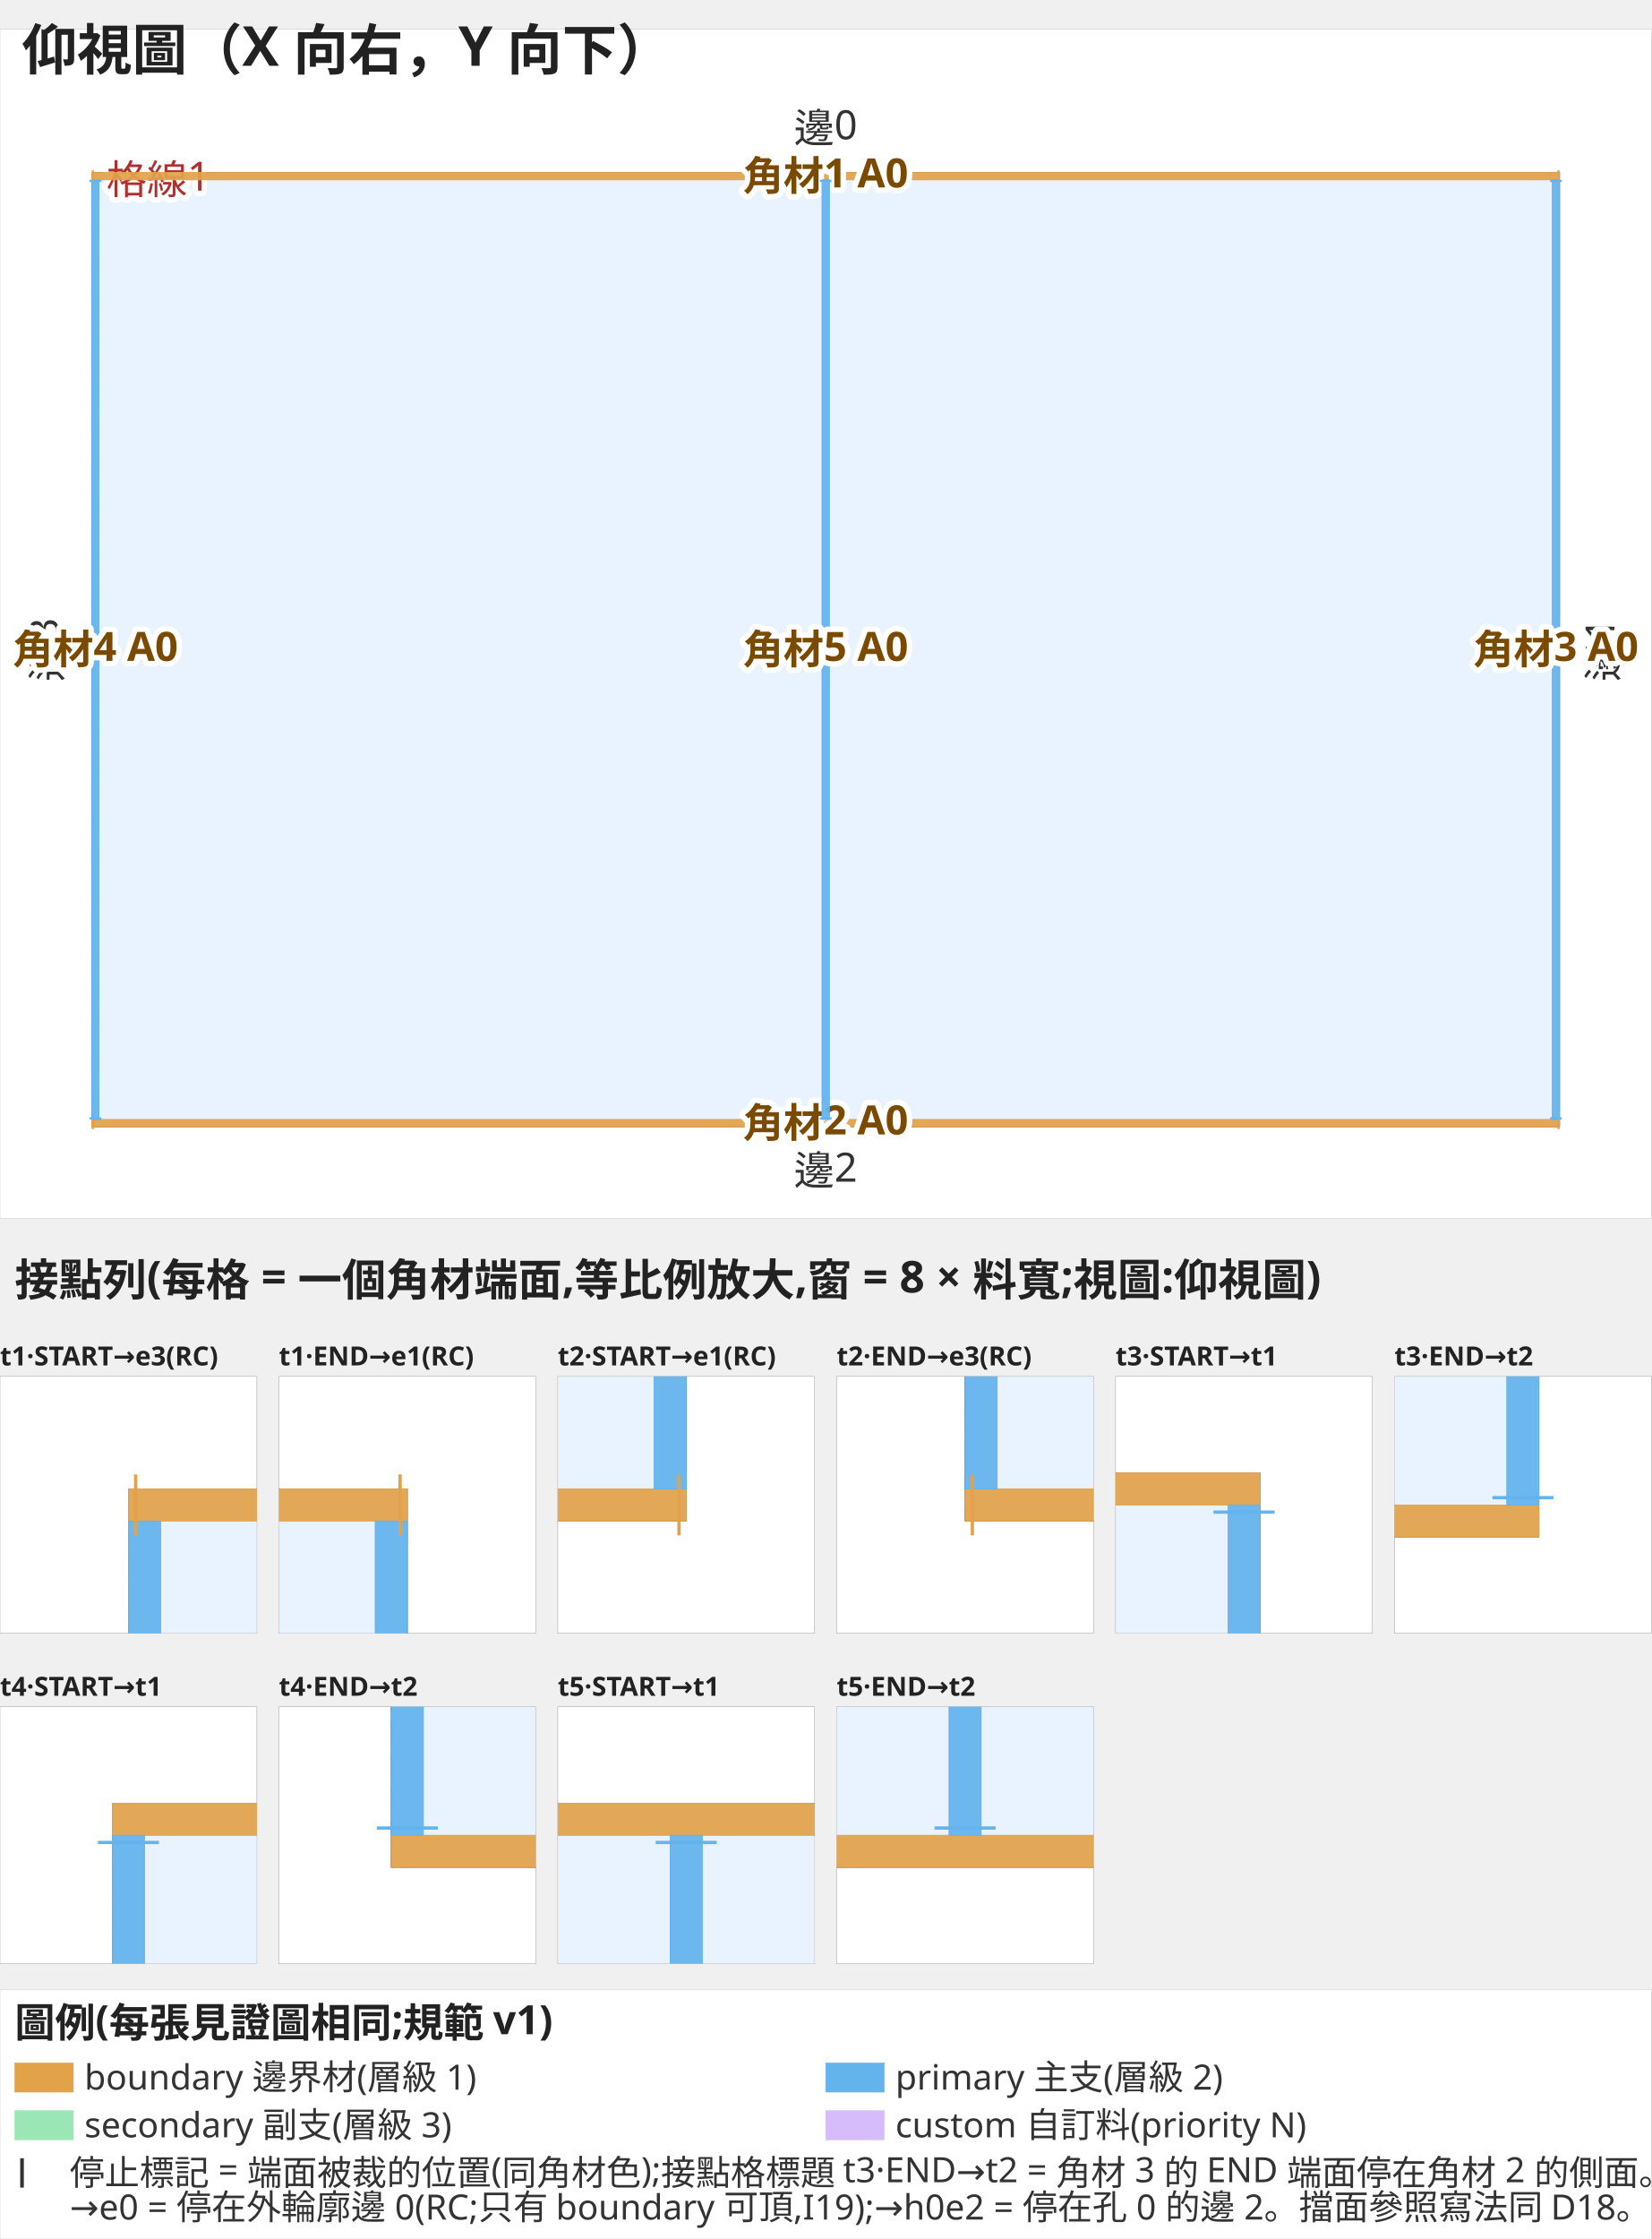
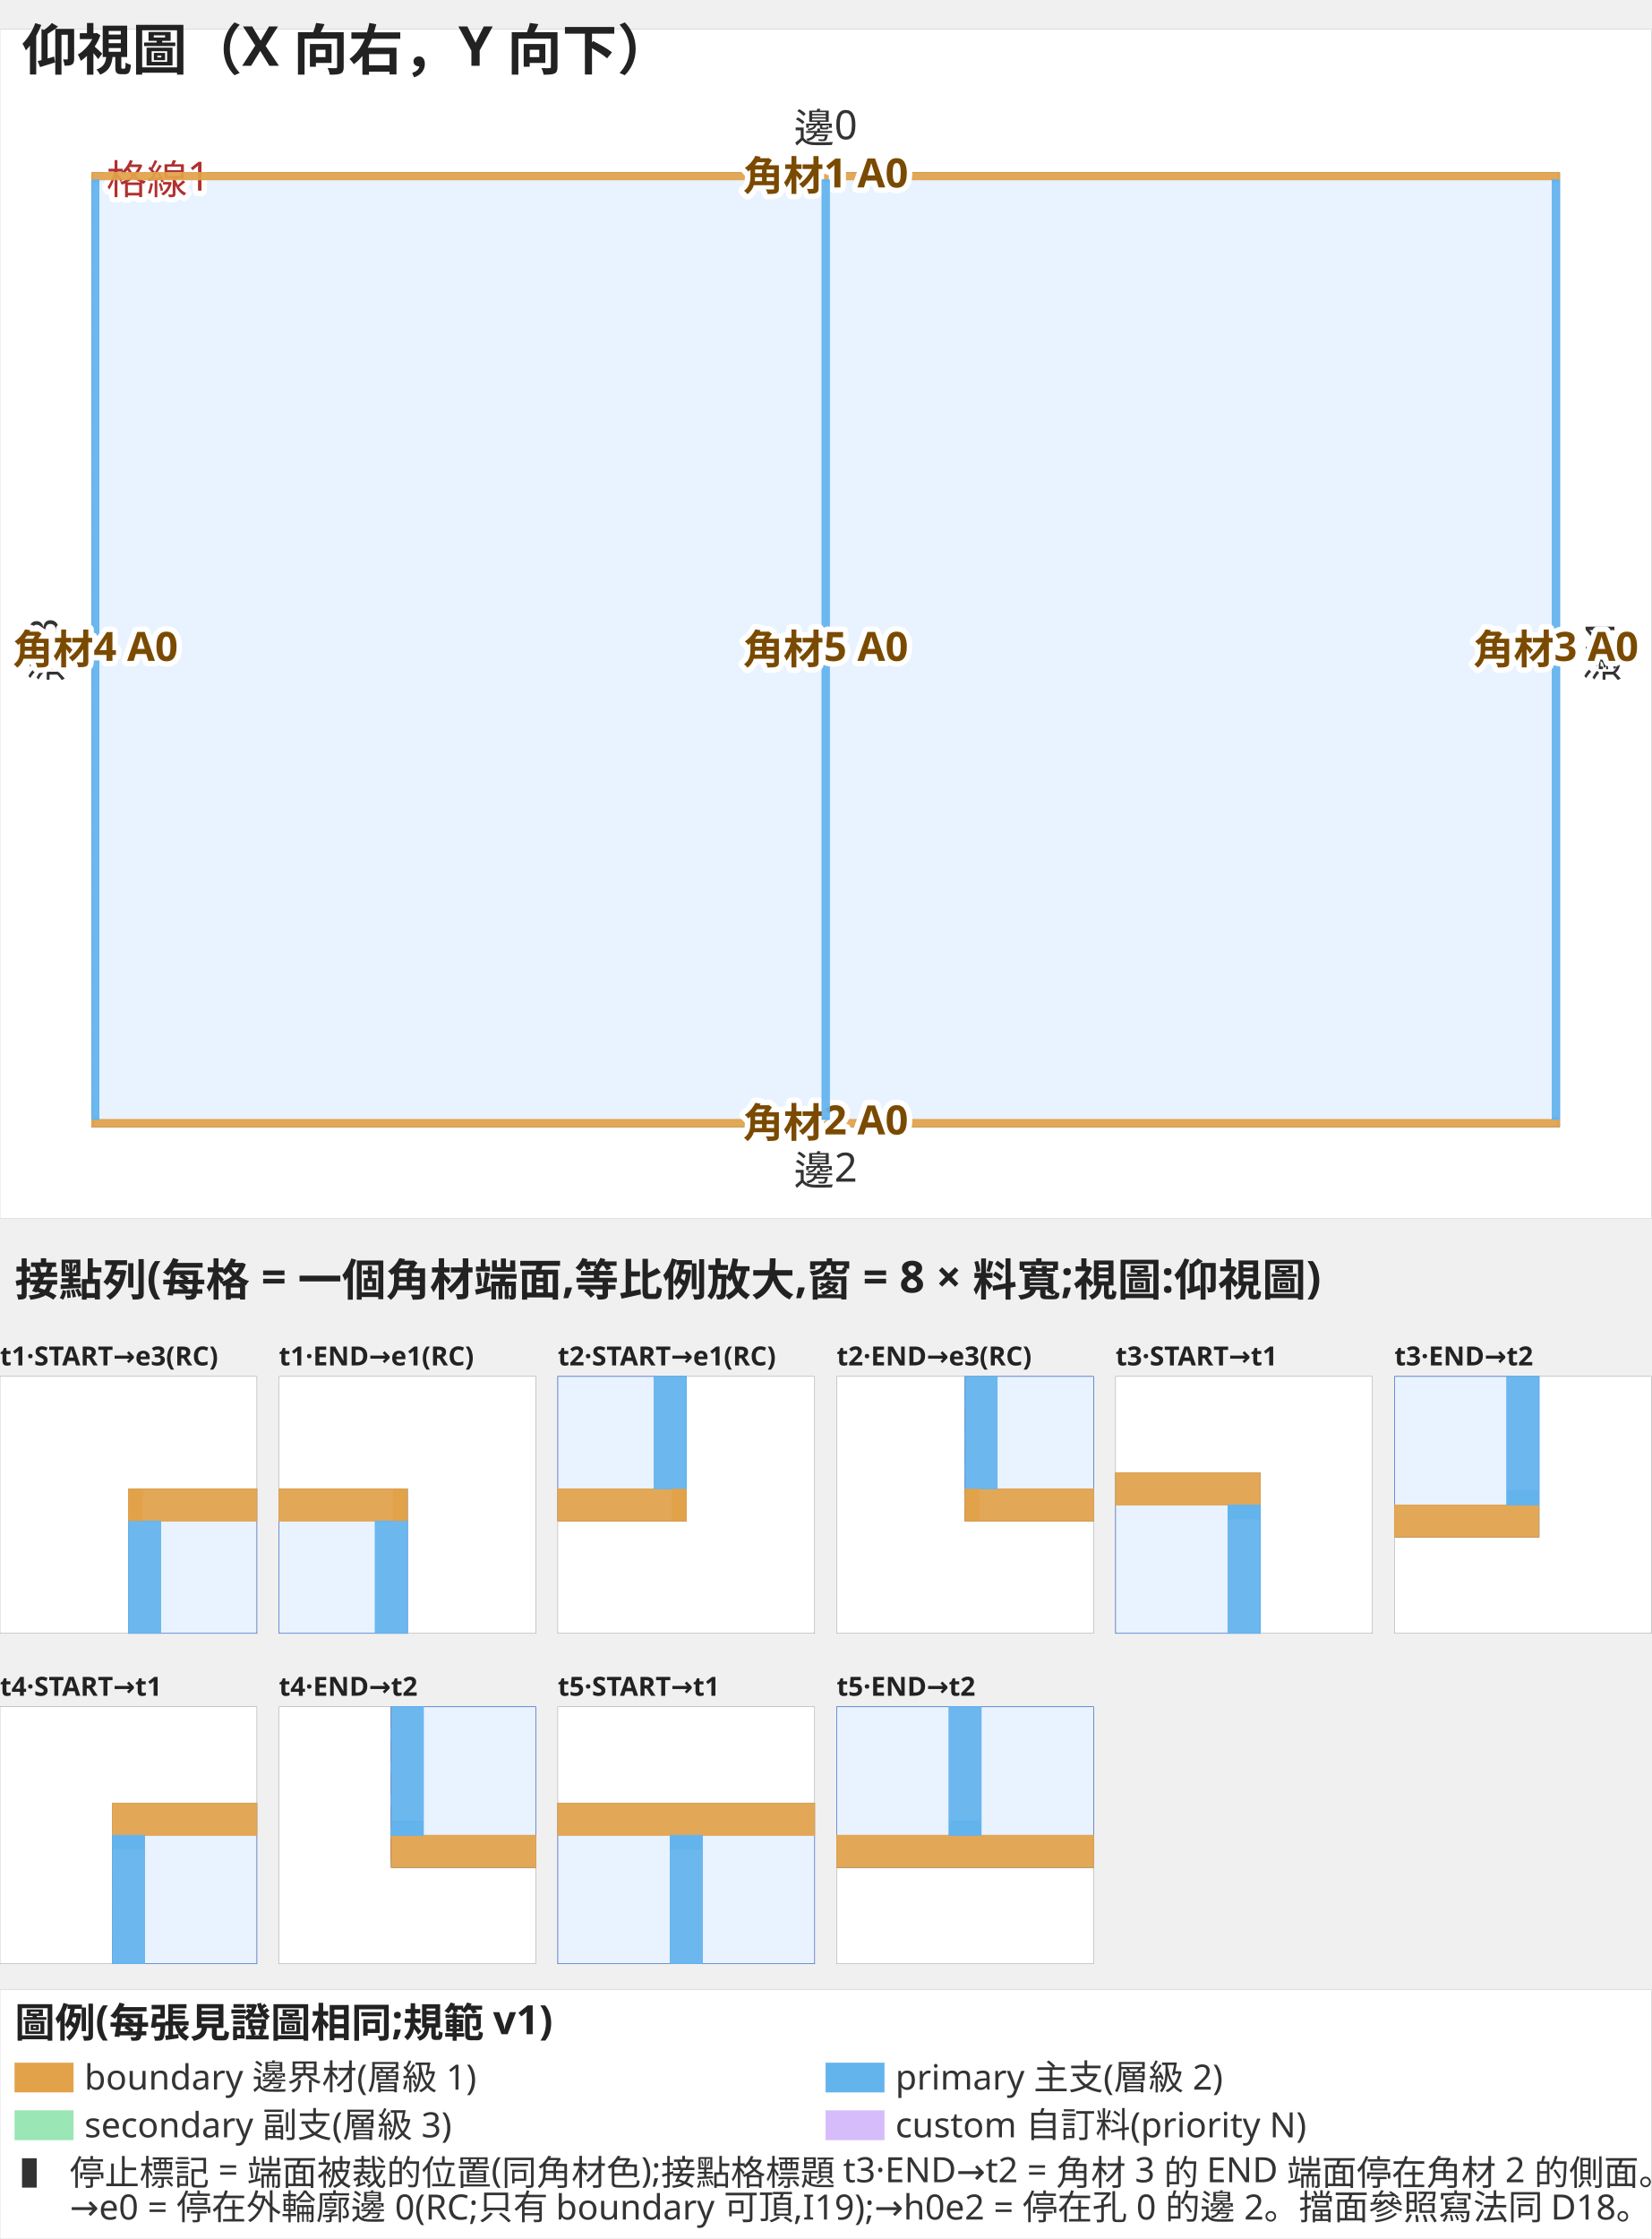
<svg xmlns="http://www.w3.org/2000/svg" width="100%" viewBox="0 1460 4500 6100" data-full="0 1460 4500 6100">
  <style>
  polygon, line, rect { vector-effect: non-scaling-stroke; }
  .frame { fill: #ffffff; stroke: #bbbbbb; stroke-width: 1px; }
  .title { font: bold 150px sans-serif; fill: #222222; }
  .label { font: 110px sans-serif; fill: #333333; text-anchor: middle; dominant-baseline: middle; }
  .guide-label { text-anchor: start; fill: #b03030; }
  .timber-label { fill: #7a4a00; font-weight: bold; }
  .guide-label, .timber-label { paint-order: stroke; stroke: #ffffff; stroke-width: 30px; stroke-linejoin: round; }
  .surface { fill: #dbe9ff; fill-opacity: 0.6; stroke: #3366cc; stroke-width: 1.5px; }
  .hole { fill: #ffffff; stroke: #3366cc; stroke-width: 1.5px; }
  .edge { stroke: #3366cc; stroke-width: 1.5px; }
  .edge-free { stroke: #e08020; stroke-width: 1.5px; stroke-dasharray: 30 15; }
  .guide { stroke: #cc3333; stroke-width: 1px; stroke-dasharray: 60 30; }
  .timber-face { fill: #ffd27f; fill-opacity: 0.5; stroke: #a06000; stroke-width: 1.5px; }
  .timber-face-near { fill-opacity: 0.85; }
</style>
-   <style id="witness">.role-boundary{fill:#e2a24a;stroke:#e2a24a}.role-primary{fill:#63b3ed;stroke:#63b3ed}.role-secondary{fill:#9ae6b4;stroke:#9ae6b4}.role-custom{fill:#d6bcfa;stroke:#d6bcfa}.stop{fill:none;stroke-linecap:butt}.stop-label{font:bold 110px sans-serif;dominant-baseline:middle;paint-order:stroke;stroke:#ffffff;stroke-width:30px;stroke-linejoin:round}.tile-frame{fill:#ffffff;stroke:#888888;stroke-width:1px}.tile-title{font:bold 72px sans-serif;fill:#222222}.tile .label{display:none}.legend-title{font:bold 110px sans-serif;fill:#222222}.legend-text{font:95px sans-serif;fill:#333333;dominant-baseline:middle}.legend-box{fill:#ffffff;stroke:#bbbbbb;stroke-width:1px}.section-title{font:bold 120px sans-serif;fill:#222222}</style>
+   <style id="witness">.role-boundary{fill:#e2a24a;stroke:#e2a24a}.role-primary{fill:#63b3ed;stroke:#63b3ed}.role-secondary{fill:#9ae6b4;stroke:#9ae6b4}.role-custom{fill:#d6bcfa;stroke:#d6bcfa}.stop{stroke:none}.stop-label{font:bold 110px sans-serif;dominant-baseline:middle;paint-order:stroke;stroke:#ffffff;stroke-width:30px;stroke-linejoin:round}.tile-frame{fill:#ffffff;stroke:#888888;stroke-width:1px}.tile-title{font:bold 72px sans-serif;fill:#222222}.tile line.edge,.tile line.guide,.tile line.edge-free{stroke-width:2px}.legend-title{font:bold 110px sans-serif;fill:#222222}.legend-text{font:95px sans-serif;fill:#333333;dominant-baseline:middle}.legend-box{fill:#ffffff;stroke:#bbbbbb;stroke-width:1px}.section-title{font:bold 120px sans-serif;fill:#222222}</style>
  <g transform="translate(250,1930)" data-view="bottom">
    <rect class="frame" x="-250" y="-390" width="4500" height="3240" />
    <text x="-190" y="-280" class="title">仰視圖（X 向右，Y 向下）</text>
    <polygon points="0,0 4000,0 4000,2600 0,2600" class="surface" />
    <line x1="0" y1="0" x2="4000" y2="0" class="edge" />
    <text x="2000" y="-120" class="label">邊0</text>
    <line x1="4000" y1="0" x2="4000" y2="2600" class="edge" />
    <text x="4120" y="1300" class="label" transform="rotate(-90 4120 1300)">邊1</text>
    <line x1="4000" y1="2600" x2="0" y2="2600" class="edge" />
    <text x="2000" y="2720" class="label">邊2</text>
    <line x1="0" y1="2600" x2="0" y2="0" class="edge" />
    <text x="-120" y="1300" class="label" transform="rotate(-90 -120 1300)">邊3</text>
    <line x1="0" y1="0" x2="0" y2="2600" class="guide" />
    <text x="40" y="20" class="label guide-label">格線1</text>
    <polygon points="0,0 4000,0 4000,20 0,20" class="timber-face role-boundary" data-t="1" />
    <polygon points="0,0 0,20 4000,20 4000,0" class="timber-face timber-face-near role-boundary" data-t="1" />
    <text x="2000" y="10" class="label timber-label">角材1 A0</text>
    <polygon points="4000,2600 0,2600 0,2580 4000,2580" class="timber-face role-boundary" data-t="2" />
    <polygon points="4000,2600 4000,2580 0,2580 0,2600" class="timber-face timber-face-near role-boundary" data-t="2" />
    <text x="2000" y="2590" class="label timber-label">角材2 A0</text>
    <polygon points="4000,20 4000,2580 3980,2580 3980,20" class="timber-face role-primary" data-t="3" />
    <polygon points="4000,20 3980,20 3980,2580 4000,2580" class="timber-face timber-face-near role-primary" data-t="3" />
    <text x="3990" y="1300" class="label timber-label">角材3 A0</text>
    <polygon points="20,20 20,2580 0,2580 0,20" class="timber-face role-primary" data-t="4" />
    <polygon points="20,20 0,20 0,2580 20,2580" class="timber-face timber-face-near role-primary" data-t="4" />
    <text x="10" y="1300" class="label timber-label">角材4 A0</text>
    <polygon points="2010,20 2010,2580 1990,2580 1990,20" class="timber-face role-primary" data-t="5" />
    <polygon points="2010,20 1990,20 1990,2580 2010,2580" class="timber-face timber-face-near role-primary" data-t="5" />
    <text x="2000" y="1300" class="label timber-label">角材5 A0</text>
-     <line x1="3" y1="-6" x2="3" y2="26" class="stop" stroke="#e2a24a" stroke-width="6" data-joint="t1.START" />
-     <line x1="3997" y1="-6" x2="3997" y2="26" class="stop" stroke="#e2a24a" stroke-width="6" data-joint="t1.END" />
-     <line x1="3997" y1="2574" x2="3997" y2="2606" class="stop" stroke="#e2a24a" stroke-width="6" data-joint="t2.START" />
-     <line x1="3" y1="2574" x2="3" y2="2606" class="stop" stroke="#e2a24a" stroke-width="6" data-joint="t2.END" />
-     <line x1="3974" y1="23" x2="4006" y2="23" class="stop" stroke="#63b3ed" stroke-width="6" data-joint="t3.START" />
-     <line x1="3974" y1="2577" x2="4006" y2="2577" class="stop" stroke="#63b3ed" stroke-width="6" data-joint="t3.END" />
-     <line x1="-6" y1="23" x2="26" y2="23" class="stop" stroke="#63b3ed" stroke-width="6" data-joint="t4.START" />
-     <line x1="-6" y1="2577" x2="26" y2="2577" class="stop" stroke="#63b3ed" stroke-width="6" data-joint="t4.END" />
-     <line x1="1984" y1="23" x2="2016" y2="23" class="stop" stroke="#63b3ed" stroke-width="6" data-joint="t5.START" />
-     <line x1="1984" y1="2577" x2="2016" y2="2577" class="stop" stroke="#63b3ed" stroke-width="6" data-joint="t5.END" />
+     <rect x="0" y="0" width="6" height="20" class="stop" fill="#e2a24a" data-joint="t1.START" />
+     <rect x="3994" y="0" width="6" height="20" class="stop" fill="#e2a24a" data-joint="t1.END" />
+     <rect x="3994" y="2580" width="6" height="20" class="stop" fill="#e2a24a" data-joint="t2.START" />
+     <rect x="0" y="2580" width="6" height="20" class="stop" fill="#e2a24a" data-joint="t2.END" />
+     <rect x="3980" y="20" width="20" height="6" class="stop" fill="#63b3ed" data-joint="t3.START" />
+     <rect x="3980" y="2574" width="20" height="6" class="stop" fill="#63b3ed" data-joint="t3.END" />
+     <rect x="0" y="20" width="20" height="6" class="stop" fill="#63b3ed" data-joint="t4.START" />
+     <rect x="0" y="2574" width="20" height="6" class="stop" fill="#63b3ed" data-joint="t4.END" />
+     <rect x="1990" y="20" width="20" height="6" class="stop" fill="#63b3ed" data-joint="t5.START" />
+     <rect x="1990" y="2574" width="20" height="6" class="stop" fill="#63b3ed" data-joint="t5.END" />
  </g>
  <text x="40" y="4990" class="section-title">接點列(每格 = 一個角材端面,等比例放大,窗 = 8 × 料寬;視圖:仰視圖)</text>
  <text x="0" y="5180" class="tile-title">t1·START→e3(RC)</text>
  <rect x="0" y="5210" width="700" height="700" class="tile-frame" />
-   <svg x="0" y="5210" width="700" height="700" viewBox="-80 -70 160 160" preserveAspectRatio="xMidYMid meet" class="tile" data-joint="t1.START">
-     <polygon points="0,0 4000,0 4000,2600 0,2600" class="surface" />
-     <line x1="0" y1="0" x2="4000" y2="0" class="edge" />
-     <line x1="4000" y1="0" x2="4000" y2="2600" class="edge" />
-     <line x1="4000" y1="2600" x2="0" y2="2600" class="edge" />
-     <line x1="0" y1="2600" x2="0" y2="0" class="edge" />
-     <line x1="0" y1="0" x2="0" y2="2600" class="guide" />
-     <polygon points="0,0 4000,0 4000,20 0,20" class="timber-face role-boundary" data-t="1" />
-     <polygon points="0,0 0,20 4000,20 4000,0" class="timber-face timber-face-near role-boundary" data-t="1" />
-     <polygon points="4000,2600 0,2600 0,2580 4000,2580" class="timber-face role-boundary" data-t="2" />
-     <polygon points="4000,2600 4000,2580 0,2580 0,2600" class="timber-face timber-face-near role-boundary" data-t="2" />
-     <polygon points="4000,20 4000,2580 3980,2580 3980,20" class="timber-face role-primary" data-t="3" />
-     <polygon points="4000,20 3980,20 3980,2580 4000,2580" class="timber-face timber-face-near role-primary" data-t="3" />
-     <polygon points="20,20 20,2580 0,2580 0,20" class="timber-face role-primary" data-t="4" />
-     <polygon points="20,20 0,20 0,2580 20,2580" class="timber-face timber-face-near role-primary" data-t="4" />
-     <polygon points="2010,20 2010,2580 1990,2580 1990,20" class="timber-face role-primary" data-t="5" />
-     <polygon points="2010,20 1990,20 1990,2580 2010,2580" class="timber-face timber-face-near role-primary" data-t="5" />
-     <line x1="4.5" y1="-9" x2="4.5" y2="29" class="stop" stroke="#e2a24a" stroke-width="9" data-joint="t1.START" />
-   </svg>
+   <g class="tile" data-joint="t1.START">
+     <polygon points="350,5910 350,5516.2 700,5516.2 700,5910" class="surface" />
+     <line x1="350" y1="5516.2" x2="700" y2="5516.2" class="edge" />
+     <line x1="350" y1="5910" x2="350" y2="5516.2" class="edge" />
+     <line x1="350" y1="5516.2" x2="350" y2="5910" class="guide" />
+     <polygon points="350,5516.2 700,5516.2 700,5603.8 350,5603.8" class="timber-face role-boundary" data-t="1" />
+     <polygon points="700,5516.2 350,5516.2 350,5603.8 700,5603.8" class="timber-face timber-face-near role-boundary" data-t="1" />
+     <polygon points="437.5,5603.8 437.5,5910 350,5910 350,5603.8" class="timber-face role-primary" data-t="4" />
+     <polygon points="437.5,5910 437.5,5603.8 350,5603.8 350,5910" class="timber-face timber-face-near role-primary" data-t="4" />
+     <polygon points="350,5516.2 389.4,5516.2 389.4,5603.8 350,5603.8" class="stop" data-joint="t1.START" fill="#e2a24a" />
+   </g>
  <text x="760" y="5180" class="tile-title">t1·END→e1(RC)</text>
  <rect x="760" y="5210" width="700" height="700" class="tile-frame" />
-   <svg x="760" y="5210" width="700" height="700" viewBox="3920 -70 160 160" preserveAspectRatio="xMidYMid meet" class="tile" data-joint="t1.END">
-     <polygon points="0,0 4000,0 4000,2600 0,2600" class="surface" />
-     <line x1="0" y1="0" x2="4000" y2="0" class="edge" />
-     <line x1="4000" y1="0" x2="4000" y2="2600" class="edge" />
-     <line x1="4000" y1="2600" x2="0" y2="2600" class="edge" />
-     <line x1="0" y1="2600" x2="0" y2="0" class="edge" />
-     <line x1="0" y1="0" x2="0" y2="2600" class="guide" />
-     <polygon points="0,0 4000,0 4000,20 0,20" class="timber-face role-boundary" data-t="1" />
-     <polygon points="0,0 0,20 4000,20 4000,0" class="timber-face timber-face-near role-boundary" data-t="1" />
-     <polygon points="4000,2600 0,2600 0,2580 4000,2580" class="timber-face role-boundary" data-t="2" />
-     <polygon points="4000,2600 4000,2580 0,2580 0,2600" class="timber-face timber-face-near role-boundary" data-t="2" />
-     <polygon points="4000,20 4000,2580 3980,2580 3980,20" class="timber-face role-primary" data-t="3" />
-     <polygon points="4000,20 3980,20 3980,2580 4000,2580" class="timber-face timber-face-near role-primary" data-t="3" />
-     <polygon points="20,20 20,2580 0,2580 0,20" class="timber-face role-primary" data-t="4" />
-     <polygon points="20,20 0,20 0,2580 20,2580" class="timber-face timber-face-near role-primary" data-t="4" />
-     <polygon points="2010,20 2010,2580 1990,2580 1990,20" class="timber-face role-primary" data-t="5" />
-     <polygon points="2010,20 1990,20 1990,2580 2010,2580" class="timber-face timber-face-near role-primary" data-t="5" />
-     <line x1="3995.5" y1="-9" x2="3995.5" y2="29" class="stop" stroke="#e2a24a" stroke-width="9" data-joint="t1.END" />
-   </svg>
+   <g class="tile" data-joint="t1.END">
+     <polygon points="760,5910 760,5516.2 1110,5516.2 1110,5910" class="surface" />
+     <line x1="760" y1="5516.2" x2="1110" y2="5516.2" class="edge" />
+     <line x1="1110" y1="5516.2" x2="1110" y2="5910" class="edge" />
+     <polygon points="760,5516.2 1110,5516.2 1110,5603.8 760,5603.8" class="timber-face role-boundary" data-t="1" />
+     <polygon points="760,5516.2 760,5603.8 1110,5603.8 1110,5516.2" class="timber-face timber-face-near role-boundary" data-t="1" />
+     <polygon points="1110,5603.8 1110,5910 1022.5,5910 1022.5,5603.8" class="timber-face role-primary" data-t="3" />
+     <polygon points="1110,5910 1110,5603.8 1022.5,5603.8 1022.5,5910" class="timber-face timber-face-near role-primary" data-t="3" />
+     <polygon points="1070.6,5516.2 1110,5516.2 1110,5603.8 1070.6,5603.8" class="stop" data-joint="t1.END" fill="#e2a24a" />
+   </g>
  <text x="1520" y="5180" class="tile-title">t2·START→e1(RC)</text>
  <rect x="1520" y="5210" width="700" height="700" class="tile-frame" />
-   <svg x="1520" y="5210" width="700" height="700" viewBox="3920 2510 160 160" preserveAspectRatio="xMidYMid meet" class="tile" data-joint="t2.START">
-     <polygon points="0,0 4000,0 4000,2600 0,2600" class="surface" />
-     <line x1="0" y1="0" x2="4000" y2="0" class="edge" />
-     <line x1="4000" y1="0" x2="4000" y2="2600" class="edge" />
-     <line x1="4000" y1="2600" x2="0" y2="2600" class="edge" />
-     <line x1="0" y1="2600" x2="0" y2="0" class="edge" />
-     <line x1="0" y1="0" x2="0" y2="2600" class="guide" />
-     <polygon points="0,0 4000,0 4000,20 0,20" class="timber-face role-boundary" data-t="1" />
-     <polygon points="0,0 0,20 4000,20 4000,0" class="timber-face timber-face-near role-boundary" data-t="1" />
-     <polygon points="4000,2600 0,2600 0,2580 4000,2580" class="timber-face role-boundary" data-t="2" />
-     <polygon points="4000,2600 4000,2580 0,2580 0,2600" class="timber-face timber-face-near role-boundary" data-t="2" />
-     <polygon points="4000,20 4000,2580 3980,2580 3980,20" class="timber-face role-primary" data-t="3" />
-     <polygon points="4000,20 3980,20 3980,2580 4000,2580" class="timber-face timber-face-near role-primary" data-t="3" />
-     <polygon points="20,20 20,2580 0,2580 0,20" class="timber-face role-primary" data-t="4" />
-     <polygon points="20,20 0,20 0,2580 20,2580" class="timber-face timber-face-near role-primary" data-t="4" />
-     <polygon points="2010,20 2010,2580 1990,2580 1990,20" class="timber-face role-primary" data-t="5" />
-     <polygon points="2010,20 1990,20 1990,2580 2010,2580" class="timber-face timber-face-near role-primary" data-t="5" />
-     <line x1="3995.5" y1="2571" x2="3995.5" y2="2609" class="stop" stroke="#e2a24a" stroke-width="9" data-joint="t2.START" />
-   </svg>
+   <g class="tile" data-joint="t2.START">
+     <polygon points="1520,5210 1870,5210 1870,5603.8 1520,5603.8" class="surface" />
+     <line x1="1870" y1="5210" x2="1870" y2="5603.8" class="edge" />
+     <line x1="1870" y1="5603.8" x2="1520" y2="5603.8" class="edge" />
+     <polygon points="1870,5603.8 1520,5603.8 1520,5516.2 1870,5516.2" class="timber-face role-boundary" data-t="2" />
+     <polygon points="1520,5603.8 1870,5603.8 1870,5516.2 1520,5516.2" class="timber-face timber-face-near role-boundary" data-t="2" />
+     <polygon points="1870,5210 1870,5516.2 1782.5,5516.2 1782.5,5210" class="timber-face role-primary" data-t="3" />
+     <polygon points="1870,5210 1782.5,5210 1782.5,5516.2 1870,5516.2" class="timber-face timber-face-near role-primary" data-t="3" />
+     <polygon points="1830.6,5516.2 1870,5516.2 1870,5603.8 1830.6,5603.8" class="stop" data-joint="t2.START" fill="#e2a24a" />
+   </g>
  <text x="2280" y="5180" class="tile-title">t2·END→e3(RC)</text>
  <rect x="2280" y="5210" width="700" height="700" class="tile-frame" />
-   <svg x="2280" y="5210" width="700" height="700" viewBox="-80 2510 160 160" preserveAspectRatio="xMidYMid meet" class="tile" data-joint="t2.END">
-     <polygon points="0,0 4000,0 4000,2600 0,2600" class="surface" />
-     <line x1="0" y1="0" x2="4000" y2="0" class="edge" />
-     <line x1="4000" y1="0" x2="4000" y2="2600" class="edge" />
-     <line x1="4000" y1="2600" x2="0" y2="2600" class="edge" />
-     <line x1="0" y1="2600" x2="0" y2="0" class="edge" />
-     <line x1="0" y1="0" x2="0" y2="2600" class="guide" />
-     <polygon points="0,0 4000,0 4000,20 0,20" class="timber-face role-boundary" data-t="1" />
-     <polygon points="0,0 0,20 4000,20 4000,0" class="timber-face timber-face-near role-boundary" data-t="1" />
-     <polygon points="4000,2600 0,2600 0,2580 4000,2580" class="timber-face role-boundary" data-t="2" />
-     <polygon points="4000,2600 4000,2580 0,2580 0,2600" class="timber-face timber-face-near role-boundary" data-t="2" />
-     <polygon points="4000,20 4000,2580 3980,2580 3980,20" class="timber-face role-primary" data-t="3" />
-     <polygon points="4000,20 3980,20 3980,2580 4000,2580" class="timber-face timber-face-near role-primary" data-t="3" />
-     <polygon points="20,20 20,2580 0,2580 0,20" class="timber-face role-primary" data-t="4" />
-     <polygon points="20,20 0,20 0,2580 20,2580" class="timber-face timber-face-near role-primary" data-t="4" />
-     <polygon points="2010,20 2010,2580 1990,2580 1990,20" class="timber-face role-primary" data-t="5" />
-     <polygon points="2010,20 1990,20 1990,2580 2010,2580" class="timber-face timber-face-near role-primary" data-t="5" />
-     <line x1="4.5" y1="2571" x2="4.5" y2="2609" class="stop" stroke="#e2a24a" stroke-width="9" data-joint="t2.END" />
-   </svg>
+   <g class="tile" data-joint="t2.END">
+     <polygon points="2630,5210 2980,5210 2980,5603.8 2630,5603.8" class="surface" />
+     <line x1="2980" y1="5603.8" x2="2630" y2="5603.8" class="edge" />
+     <line x1="2630" y1="5603.8" x2="2630" y2="5210" class="edge" />
+     <line x1="2630" y1="5210" x2="2630" y2="5603.8" class="guide" />
+     <polygon points="2980,5603.8 2630,5603.8 2630,5516.2 2980,5516.2" class="timber-face role-boundary" data-t="2" />
+     <polygon points="2980,5603.8 2980,5516.2 2630,5516.2 2630,5603.8" class="timber-face timber-face-near role-boundary" data-t="2" />
+     <polygon points="2717.5,5210 2717.5,5516.2 2630,5516.2 2630,5210" class="timber-face role-primary" data-t="4" />
+     <polygon points="2717.5,5210 2630,5210 2630,5516.2 2717.5,5516.2" class="timber-face timber-face-near role-primary" data-t="4" />
+     <polygon points="2630,5516.2 2669.4,5516.2 2669.4,5603.8 2630,5603.8" class="stop" data-joint="t2.END" fill="#e2a24a" />
+   </g>
  <text x="3040" y="5180" class="tile-title">t3·START→t1</text>
  <rect x="3040" y="5210" width="700" height="700" class="tile-frame" />
-   <svg x="3040" y="5210" width="700" height="700" viewBox="3910 -60 160 160" preserveAspectRatio="xMidYMid meet" class="tile" data-joint="t3.START">
-     <polygon points="0,0 4000,0 4000,2600 0,2600" class="surface" />
-     <line x1="0" y1="0" x2="4000" y2="0" class="edge" />
-     <line x1="4000" y1="0" x2="4000" y2="2600" class="edge" />
-     <line x1="4000" y1="2600" x2="0" y2="2600" class="edge" />
-     <line x1="0" y1="2600" x2="0" y2="0" class="edge" />
-     <line x1="0" y1="0" x2="0" y2="2600" class="guide" />
-     <polygon points="0,0 4000,0 4000,20 0,20" class="timber-face role-boundary" data-t="1" />
-     <polygon points="0,0 0,20 4000,20 4000,0" class="timber-face timber-face-near role-boundary" data-t="1" />
-     <polygon points="4000,2600 0,2600 0,2580 4000,2580" class="timber-face role-boundary" data-t="2" />
-     <polygon points="4000,2600 4000,2580 0,2580 0,2600" class="timber-face timber-face-near role-boundary" data-t="2" />
-     <polygon points="4000,20 4000,2580 3980,2580 3980,20" class="timber-face role-primary" data-t="3" />
-     <polygon points="4000,20 3980,20 3980,2580 4000,2580" class="timber-face timber-face-near role-primary" data-t="3" />
-     <polygon points="20,20 20,2580 0,2580 0,20" class="timber-face role-primary" data-t="4" />
-     <polygon points="20,20 0,20 0,2580 20,2580" class="timber-face timber-face-near role-primary" data-t="4" />
-     <polygon points="2010,20 2010,2580 1990,2580 1990,20" class="timber-face role-primary" data-t="5" />
-     <polygon points="2010,20 1990,20 1990,2580 2010,2580" class="timber-face timber-face-near role-primary" data-t="5" />
-     <line x1="3971" y1="24.5" x2="4009" y2="24.5" class="stop" stroke="#63b3ed" stroke-width="9" data-joint="t3.START" />
-   </svg>
+   <g class="tile" data-joint="t3.START">
+     <polygon points="3040,5910 3040,5472.5 3433.8,5472.5 3433.8,5910" class="surface" />
+     <line x1="3040" y1="5472.5" x2="3433.8" y2="5472.5" class="edge" />
+     <line x1="3433.8" y1="5472.5" x2="3433.8" y2="5910" class="edge" />
+     <polygon points="3040,5472.5 3433.8,5472.5 3433.8,5560 3040,5560" class="timber-face role-boundary" data-t="1" />
+     <polygon points="3040,5472.5 3040,5560 3433.8,5560 3433.8,5472.5" class="timber-face timber-face-near role-boundary" data-t="1" />
+     <polygon points="3433.8,5560 3433.8,5910 3346.2,5910 3346.2,5560" class="timber-face role-primary" data-t="3" />
+     <polygon points="3433.8,5910 3433.8,5560 3346.2,5560 3346.2,5910" class="timber-face timber-face-near role-primary" data-t="3" />
+     <polygon points="3346.2,5560 3433.8,5560 3433.8,5599.4 3346.2,5599.4" class="stop" data-joint="t3.START" fill="#63b3ed" />
+   </g>
  <text x="3800" y="5180" class="tile-title">t3·END→t2</text>
  <rect x="3800" y="5210" width="700" height="700" class="tile-frame" />
-   <svg x="3800" y="5210" width="700" height="700" viewBox="3910 2500 160 160" preserveAspectRatio="xMidYMid meet" class="tile" data-joint="t3.END">
-     <polygon points="0,0 4000,0 4000,2600 0,2600" class="surface" />
-     <line x1="0" y1="0" x2="4000" y2="0" class="edge" />
-     <line x1="4000" y1="0" x2="4000" y2="2600" class="edge" />
-     <line x1="4000" y1="2600" x2="0" y2="2600" class="edge" />
-     <line x1="0" y1="2600" x2="0" y2="0" class="edge" />
-     <line x1="0" y1="0" x2="0" y2="2600" class="guide" />
-     <polygon points="0,0 4000,0 4000,20 0,20" class="timber-face role-boundary" data-t="1" />
-     <polygon points="0,0 0,20 4000,20 4000,0" class="timber-face timber-face-near role-boundary" data-t="1" />
-     <polygon points="4000,2600 0,2600 0,2580 4000,2580" class="timber-face role-boundary" data-t="2" />
-     <polygon points="4000,2600 4000,2580 0,2580 0,2600" class="timber-face timber-face-near role-boundary" data-t="2" />
-     <polygon points="4000,20 4000,2580 3980,2580 3980,20" class="timber-face role-primary" data-t="3" />
-     <polygon points="4000,20 3980,20 3980,2580 4000,2580" class="timber-face timber-face-near role-primary" data-t="3" />
-     <polygon points="20,20 20,2580 0,2580 0,20" class="timber-face role-primary" data-t="4" />
-     <polygon points="20,20 0,20 0,2580 20,2580" class="timber-face timber-face-near role-primary" data-t="4" />
-     <polygon points="2010,20 2010,2580 1990,2580 1990,20" class="timber-face role-primary" data-t="5" />
-     <polygon points="2010,20 1990,20 1990,2580 2010,2580" class="timber-face timber-face-near role-primary" data-t="5" />
-     <line x1="3971" y1="2575.5" x2="4009" y2="2575.5" class="stop" stroke="#63b3ed" stroke-width="9" data-joint="t3.END" />
-   </svg>
+   <g class="tile" data-joint="t3.END">
+     <polygon points="3800,5210 4193.8,5210 4193.8,5647.5 3800,5647.5" class="surface" />
+     <line x1="4193.8" y1="5210" x2="4193.8" y2="5647.5" class="edge" />
+     <line x1="4193.8" y1="5647.5" x2="3800" y2="5647.5" class="edge" />
+     <polygon points="4193.8,5647.5 3800,5647.5 3800,5560 4193.8,5560" class="timber-face role-boundary" data-t="2" />
+     <polygon points="3800,5647.5 4193.8,5647.5 4193.8,5560 3800,5560" class="timber-face timber-face-near role-boundary" data-t="2" />
+     <polygon points="4193.8,5210 4193.8,5560 4106.2,5560 4106.2,5210" class="timber-face role-primary" data-t="3" />
+     <polygon points="4193.8,5210 4106.2,5210 4106.2,5560 4193.8,5560" class="timber-face timber-face-near role-primary" data-t="3" />
+     <polygon points="4106.2,5520.6 4193.8,5520.6 4193.8,5560 4106.2,5560" class="stop" data-joint="t3.END" fill="#63b3ed" />
+   </g>
  <text x="0" y="6080" class="tile-title">t4·START→t1</text>
  <rect x="0" y="6110" width="700" height="700" class="tile-frame" />
-   <svg x="0" y="6110" width="700" height="700" viewBox="-70 -60 160 160" preserveAspectRatio="xMidYMid meet" class="tile" data-joint="t4.START">
-     <polygon points="0,0 4000,0 4000,2600 0,2600" class="surface" />
-     <line x1="0" y1="0" x2="4000" y2="0" class="edge" />
-     <line x1="4000" y1="0" x2="4000" y2="2600" class="edge" />
-     <line x1="4000" y1="2600" x2="0" y2="2600" class="edge" />
-     <line x1="0" y1="2600" x2="0" y2="0" class="edge" />
-     <line x1="0" y1="0" x2="0" y2="2600" class="guide" />
-     <polygon points="0,0 4000,0 4000,20 0,20" class="timber-face role-boundary" data-t="1" />
-     <polygon points="0,0 0,20 4000,20 4000,0" class="timber-face timber-face-near role-boundary" data-t="1" />
-     <polygon points="4000,2600 0,2600 0,2580 4000,2580" class="timber-face role-boundary" data-t="2" />
-     <polygon points="4000,2600 4000,2580 0,2580 0,2600" class="timber-face timber-face-near role-boundary" data-t="2" />
-     <polygon points="4000,20 4000,2580 3980,2580 3980,20" class="timber-face role-primary" data-t="3" />
-     <polygon points="4000,20 3980,20 3980,2580 4000,2580" class="timber-face timber-face-near role-primary" data-t="3" />
-     <polygon points="20,20 20,2580 0,2580 0,20" class="timber-face role-primary" data-t="4" />
-     <polygon points="20,20 0,20 0,2580 20,2580" class="timber-face timber-face-near role-primary" data-t="4" />
-     <polygon points="2010,20 2010,2580 1990,2580 1990,20" class="timber-face role-primary" data-t="5" />
-     <polygon points="2010,20 1990,20 1990,2580 2010,2580" class="timber-face timber-face-near role-primary" data-t="5" />
-     <line x1="-9" y1="24.5" x2="29" y2="24.5" class="stop" stroke="#63b3ed" stroke-width="9" data-joint="t4.START" />
-   </svg>
+   <g class="tile" data-joint="t4.START">
+     <polygon points="306.2,6810 306.2,6372.5 700,6372.5 700,6810" class="surface" />
+     <line x1="306.2" y1="6372.5" x2="700" y2="6372.5" class="edge" />
+     <line x1="306.2" y1="6810" x2="306.2" y2="6372.5" class="edge" />
+     <line x1="306.2" y1="6372.5" x2="306.2" y2="6810" class="guide" />
+     <polygon points="306.2,6372.5 700,6372.5 700,6460 306.2,6460" class="timber-face role-boundary" data-t="1" />
+     <polygon points="700,6372.5 306.2,6372.5 306.2,6460 700,6460" class="timber-face timber-face-near role-boundary" data-t="1" />
+     <polygon points="393.8,6460 393.8,6810 306.2,6810 306.2,6460" class="timber-face role-primary" data-t="4" />
+     <polygon points="393.8,6810 393.8,6460 306.2,6460 306.2,6810" class="timber-face timber-face-near role-primary" data-t="4" />
+     <polygon points="306.2,6460 393.8,6460 393.8,6499.4 306.2,6499.4" class="stop" data-joint="t4.START" fill="#63b3ed" />
+   </g>
  <text x="760" y="6080" class="tile-title">t4·END→t2</text>
  <rect x="760" y="6110" width="700" height="700" class="tile-frame" />
-   <svg x="760" y="6110" width="700" height="700" viewBox="-70 2500 160 160" preserveAspectRatio="xMidYMid meet" class="tile" data-joint="t4.END">
-     <polygon points="0,0 4000,0 4000,2600 0,2600" class="surface" />
-     <line x1="0" y1="0" x2="4000" y2="0" class="edge" />
-     <line x1="4000" y1="0" x2="4000" y2="2600" class="edge" />
-     <line x1="4000" y1="2600" x2="0" y2="2600" class="edge" />
-     <line x1="0" y1="2600" x2="0" y2="0" class="edge" />
-     <line x1="0" y1="0" x2="0" y2="2600" class="guide" />
-     <polygon points="0,0 4000,0 4000,20 0,20" class="timber-face role-boundary" data-t="1" />
-     <polygon points="0,0 0,20 4000,20 4000,0" class="timber-face timber-face-near role-boundary" data-t="1" />
-     <polygon points="4000,2600 0,2600 0,2580 4000,2580" class="timber-face role-boundary" data-t="2" />
-     <polygon points="4000,2600 4000,2580 0,2580 0,2600" class="timber-face timber-face-near role-boundary" data-t="2" />
-     <polygon points="4000,20 4000,2580 3980,2580 3980,20" class="timber-face role-primary" data-t="3" />
-     <polygon points="4000,20 3980,20 3980,2580 4000,2580" class="timber-face timber-face-near role-primary" data-t="3" />
-     <polygon points="20,20 20,2580 0,2580 0,20" class="timber-face role-primary" data-t="4" />
-     <polygon points="20,20 0,20 0,2580 20,2580" class="timber-face timber-face-near role-primary" data-t="4" />
-     <polygon points="2010,20 2010,2580 1990,2580 1990,20" class="timber-face role-primary" data-t="5" />
-     <polygon points="2010,20 1990,20 1990,2580 2010,2580" class="timber-face timber-face-near role-primary" data-t="5" />
-     <line x1="-9" y1="2575.5" x2="29" y2="2575.5" class="stop" stroke="#63b3ed" stroke-width="9" data-joint="t4.END" />
-   </svg>
+   <g class="tile" data-joint="t4.END">
+     <polygon points="1066.2,6110 1460,6110 1460,6547.5 1066.2,6547.5" class="surface" />
+     <line x1="1460" y1="6547.5" x2="1066.2" y2="6547.5" class="edge" />
+     <line x1="1066.2" y1="6547.5" x2="1066.2" y2="6110" class="edge" />
+     <line x1="1066.2" y1="6110" x2="1066.2" y2="6547.5" class="guide" />
+     <polygon points="1460,6547.5 1066.2,6547.5 1066.2,6460 1460,6460" class="timber-face role-boundary" data-t="2" />
+     <polygon points="1460,6547.5 1460,6460 1066.2,6460 1066.2,6547.5" class="timber-face timber-face-near role-boundary" data-t="2" />
+     <polygon points="1153.8,6110 1153.8,6460 1066.2,6460 1066.2,6110" class="timber-face role-primary" data-t="4" />
+     <polygon points="1153.8,6110 1066.2,6110 1066.2,6460 1153.8,6460" class="timber-face timber-face-near role-primary" data-t="4" />
+     <polygon points="1066.2,6420.6 1153.8,6420.6 1153.8,6460 1066.2,6460" class="stop" data-joint="t4.END" fill="#63b3ed" />
+   </g>
  <text x="1520" y="6080" class="tile-title">t5·START→t1</text>
  <rect x="1520" y="6110" width="700" height="700" class="tile-frame" />
-   <svg x="1520" y="6110" width="700" height="700" viewBox="1920 -60 160 160" preserveAspectRatio="xMidYMid meet" class="tile" data-joint="t5.START">
-     <polygon points="0,0 4000,0 4000,2600 0,2600" class="surface" />
-     <line x1="0" y1="0" x2="4000" y2="0" class="edge" />
-     <line x1="4000" y1="0" x2="4000" y2="2600" class="edge" />
-     <line x1="4000" y1="2600" x2="0" y2="2600" class="edge" />
-     <line x1="0" y1="2600" x2="0" y2="0" class="edge" />
-     <line x1="0" y1="0" x2="0" y2="2600" class="guide" />
-     <polygon points="0,0 4000,0 4000,20 0,20" class="timber-face role-boundary" data-t="1" />
-     <polygon points="0,0 0,20 4000,20 4000,0" class="timber-face timber-face-near role-boundary" data-t="1" />
-     <polygon points="4000,2600 0,2600 0,2580 4000,2580" class="timber-face role-boundary" data-t="2" />
-     <polygon points="4000,2600 4000,2580 0,2580 0,2600" class="timber-face timber-face-near role-boundary" data-t="2" />
-     <polygon points="4000,20 4000,2580 3980,2580 3980,20" class="timber-face role-primary" data-t="3" />
-     <polygon points="4000,20 3980,20 3980,2580 4000,2580" class="timber-face timber-face-near role-primary" data-t="3" />
-     <polygon points="20,20 20,2580 0,2580 0,20" class="timber-face role-primary" data-t="4" />
-     <polygon points="20,20 0,20 0,2580 20,2580" class="timber-face timber-face-near role-primary" data-t="4" />
-     <polygon points="2010,20 2010,2580 1990,2580 1990,20" class="timber-face role-primary" data-t="5" />
-     <polygon points="2010,20 1990,20 1990,2580 2010,2580" class="timber-face timber-face-near role-primary" data-t="5" />
-     <line x1="1981" y1="24.5" x2="2019" y2="24.5" class="stop" stroke="#63b3ed" stroke-width="9" data-joint="t5.START" />
-   </svg>
+   <g class="tile" data-joint="t5.START">
+     <polygon points="1520,6810 1520,6372.5 2220,6372.5 2220,6810" class="surface" />
+     <line x1="1520" y1="6372.5" x2="2220" y2="6372.5" class="edge" />
+     <polygon points="1520,6372.5 2220,6372.5 2220,6460 1520,6460" class="timber-face role-boundary" data-t="1" />
+     <polygon points="2220,6372.5 1520,6372.5 1520,6460 2220,6460" class="timber-face timber-face-near role-boundary" data-t="1" />
+     <polygon points="1913.8,6460 1913.8,6810 1826.2,6810 1826.2,6460" class="timber-face role-primary" data-t="5" />
+     <polygon points="1913.8,6810 1913.8,6460 1826.2,6460 1826.2,6810" class="timber-face timber-face-near role-primary" data-t="5" />
+     <polygon points="1826.2,6460 1913.8,6460 1913.8,6499.4 1826.2,6499.4" class="stop" data-joint="t5.START" fill="#63b3ed" />
+   </g>
  <text x="2280" y="6080" class="tile-title">t5·END→t2</text>
  <rect x="2280" y="6110" width="700" height="700" class="tile-frame" />
-   <svg x="2280" y="6110" width="700" height="700" viewBox="1920 2500 160 160" preserveAspectRatio="xMidYMid meet" class="tile" data-joint="t5.END">
-     <polygon points="0,0 4000,0 4000,2600 0,2600" class="surface" />
-     <line x1="0" y1="0" x2="4000" y2="0" class="edge" />
-     <line x1="4000" y1="0" x2="4000" y2="2600" class="edge" />
-     <line x1="4000" y1="2600" x2="0" y2="2600" class="edge" />
-     <line x1="0" y1="2600" x2="0" y2="0" class="edge" />
-     <line x1="0" y1="0" x2="0" y2="2600" class="guide" />
-     <polygon points="0,0 4000,0 4000,20 0,20" class="timber-face role-boundary" data-t="1" />
-     <polygon points="0,0 0,20 4000,20 4000,0" class="timber-face timber-face-near role-boundary" data-t="1" />
-     <polygon points="4000,2600 0,2600 0,2580 4000,2580" class="timber-face role-boundary" data-t="2" />
-     <polygon points="4000,2600 4000,2580 0,2580 0,2600" class="timber-face timber-face-near role-boundary" data-t="2" />
-     <polygon points="4000,20 4000,2580 3980,2580 3980,20" class="timber-face role-primary" data-t="3" />
-     <polygon points="4000,20 3980,20 3980,2580 4000,2580" class="timber-face timber-face-near role-primary" data-t="3" />
-     <polygon points="20,20 20,2580 0,2580 0,20" class="timber-face role-primary" data-t="4" />
-     <polygon points="20,20 0,20 0,2580 20,2580" class="timber-face timber-face-near role-primary" data-t="4" />
-     <polygon points="2010,20 2010,2580 1990,2580 1990,20" class="timber-face role-primary" data-t="5" />
-     <polygon points="2010,20 1990,20 1990,2580 2010,2580" class="timber-face timber-face-near role-primary" data-t="5" />
-     <line x1="1981" y1="2575.5" x2="2019" y2="2575.5" class="stop" stroke="#63b3ed" stroke-width="9" data-joint="t5.END" />
-   </svg>
+   <g class="tile" data-joint="t5.END">
+     <polygon points="2280,6110 2980,6110 2980,6547.5 2280,6547.5" class="surface" />
+     <line x1="2980" y1="6547.5" x2="2280" y2="6547.5" class="edge" />
+     <polygon points="2980,6547.5 2280,6547.5 2280,6460 2980,6460" class="timber-face role-boundary" data-t="2" />
+     <polygon points="2280,6547.5 2980,6547.5 2980,6460 2280,6460" class="timber-face timber-face-near role-boundary" data-t="2" />
+     <polygon points="2673.8,6110 2673.8,6460 2586.2,6460 2586.2,6110" class="timber-face role-primary" data-t="5" />
+     <polygon points="2673.8,6110 2586.2,6110 2586.2,6460 2673.8,6460" class="timber-face timber-face-near role-primary" data-t="5" />
+     <polygon points="2586.2,6420.6 2673.8,6420.6 2673.8,6460 2586.2,6460" class="stop" data-joint="t5.END" fill="#63b3ed" />
+   </g>
  <rect x="0" y="6880" width="4500" height="680" class="legend-box" />
  <text x="40" y="7010" class="legend-title">圖例(每張見證圖相同;規範 v1)</text>
  <rect x="40" y="7080" width="160" height="80" class="role-boundary" />
  <text x="230" y="7120" class="legend-text">boundary 邊界材(層級 1)</text>
  <rect x="2250" y="7080" width="160" height="80" class="role-primary" />
  <text x="2440" y="7120" class="legend-text">primary 主支(層級 2)</text>
  <rect x="40" y="7210" width="160" height="80" class="role-secondary" />
  <text x="230" y="7250" class="legend-text">secondary 副支(層級 3)</text>
  <rect x="2250" y="7210" width="160" height="80" class="role-custom" />
  <text x="2440" y="7250" class="legend-text">custom 自訂料(priority N)</text>
-   <line x1="60" y1="7340" x2="60" y2="7420" class="stop" stroke="#333333" stroke-width="10" />
+   <rect x="60" y="7340" width="40" height="80" class="stop" fill="#333333" />
  <text x="190" y="7380" class="legend-text">停止標記 = 端面被裁的位置(同角材色);接點格標題 t3·END→t2 = 角材 3 的 END 端面停在角材 2 的側面。</text>
  <text x="190" y="7480" class="legend-text">→e0 = 停在外輪廓邊 0(RC;只有 boundary 可頂,I19);→h0e2 = 停在孔 0 的邊 2。擋面參照寫法同 D18。</text>
</svg>
